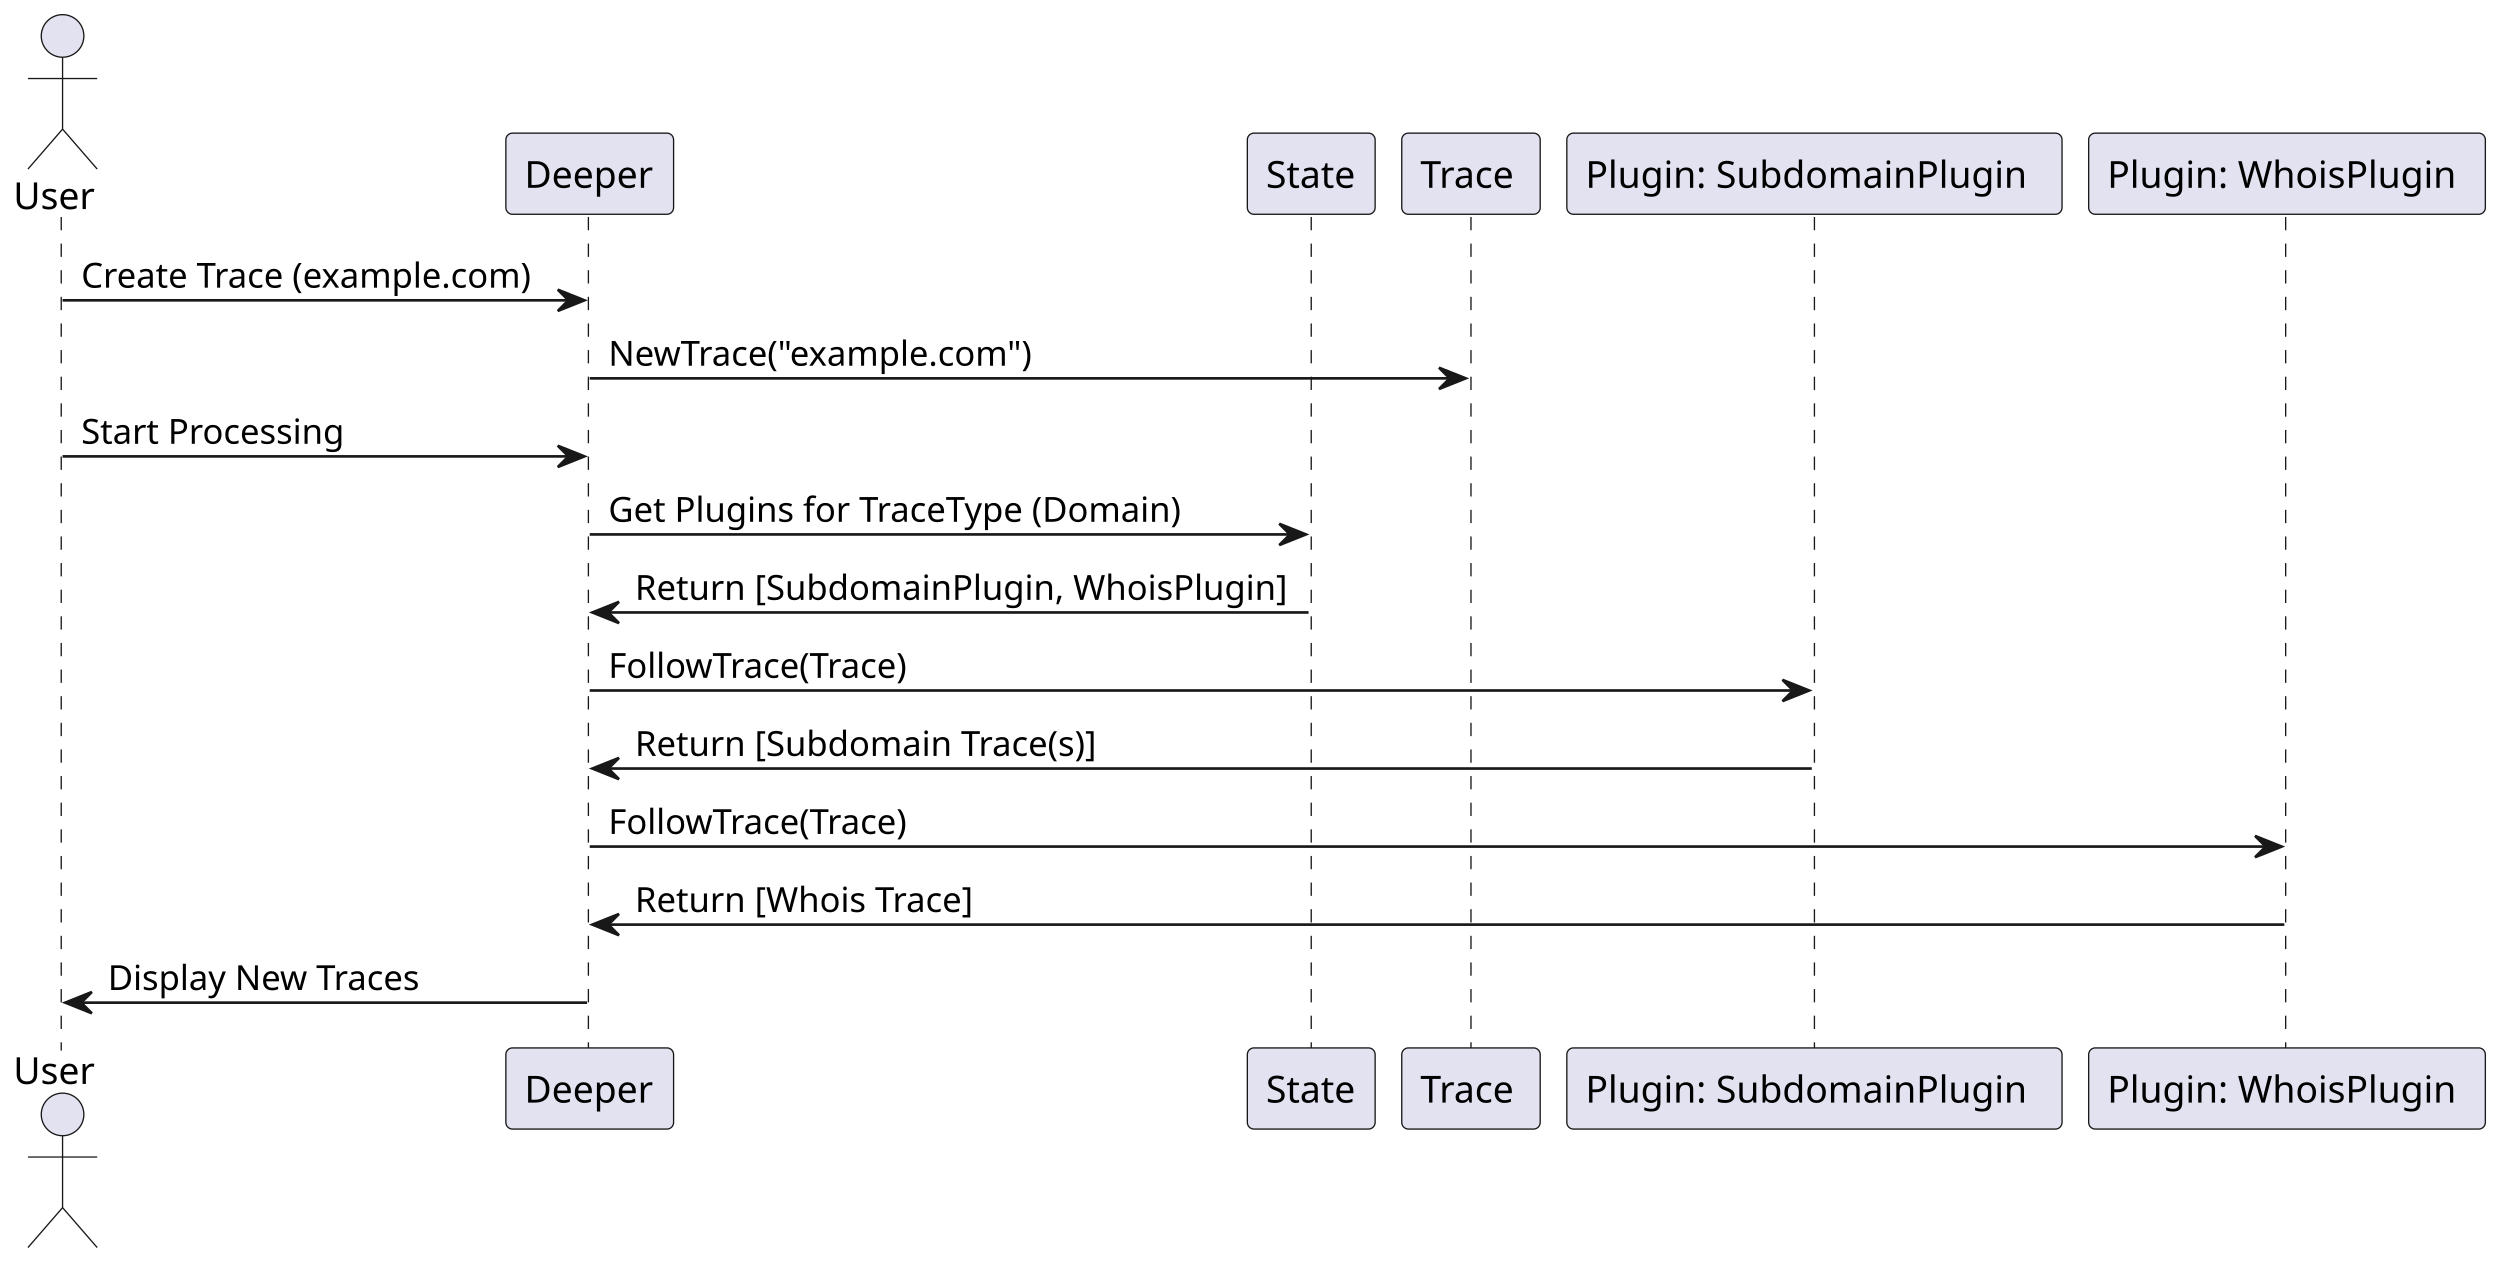
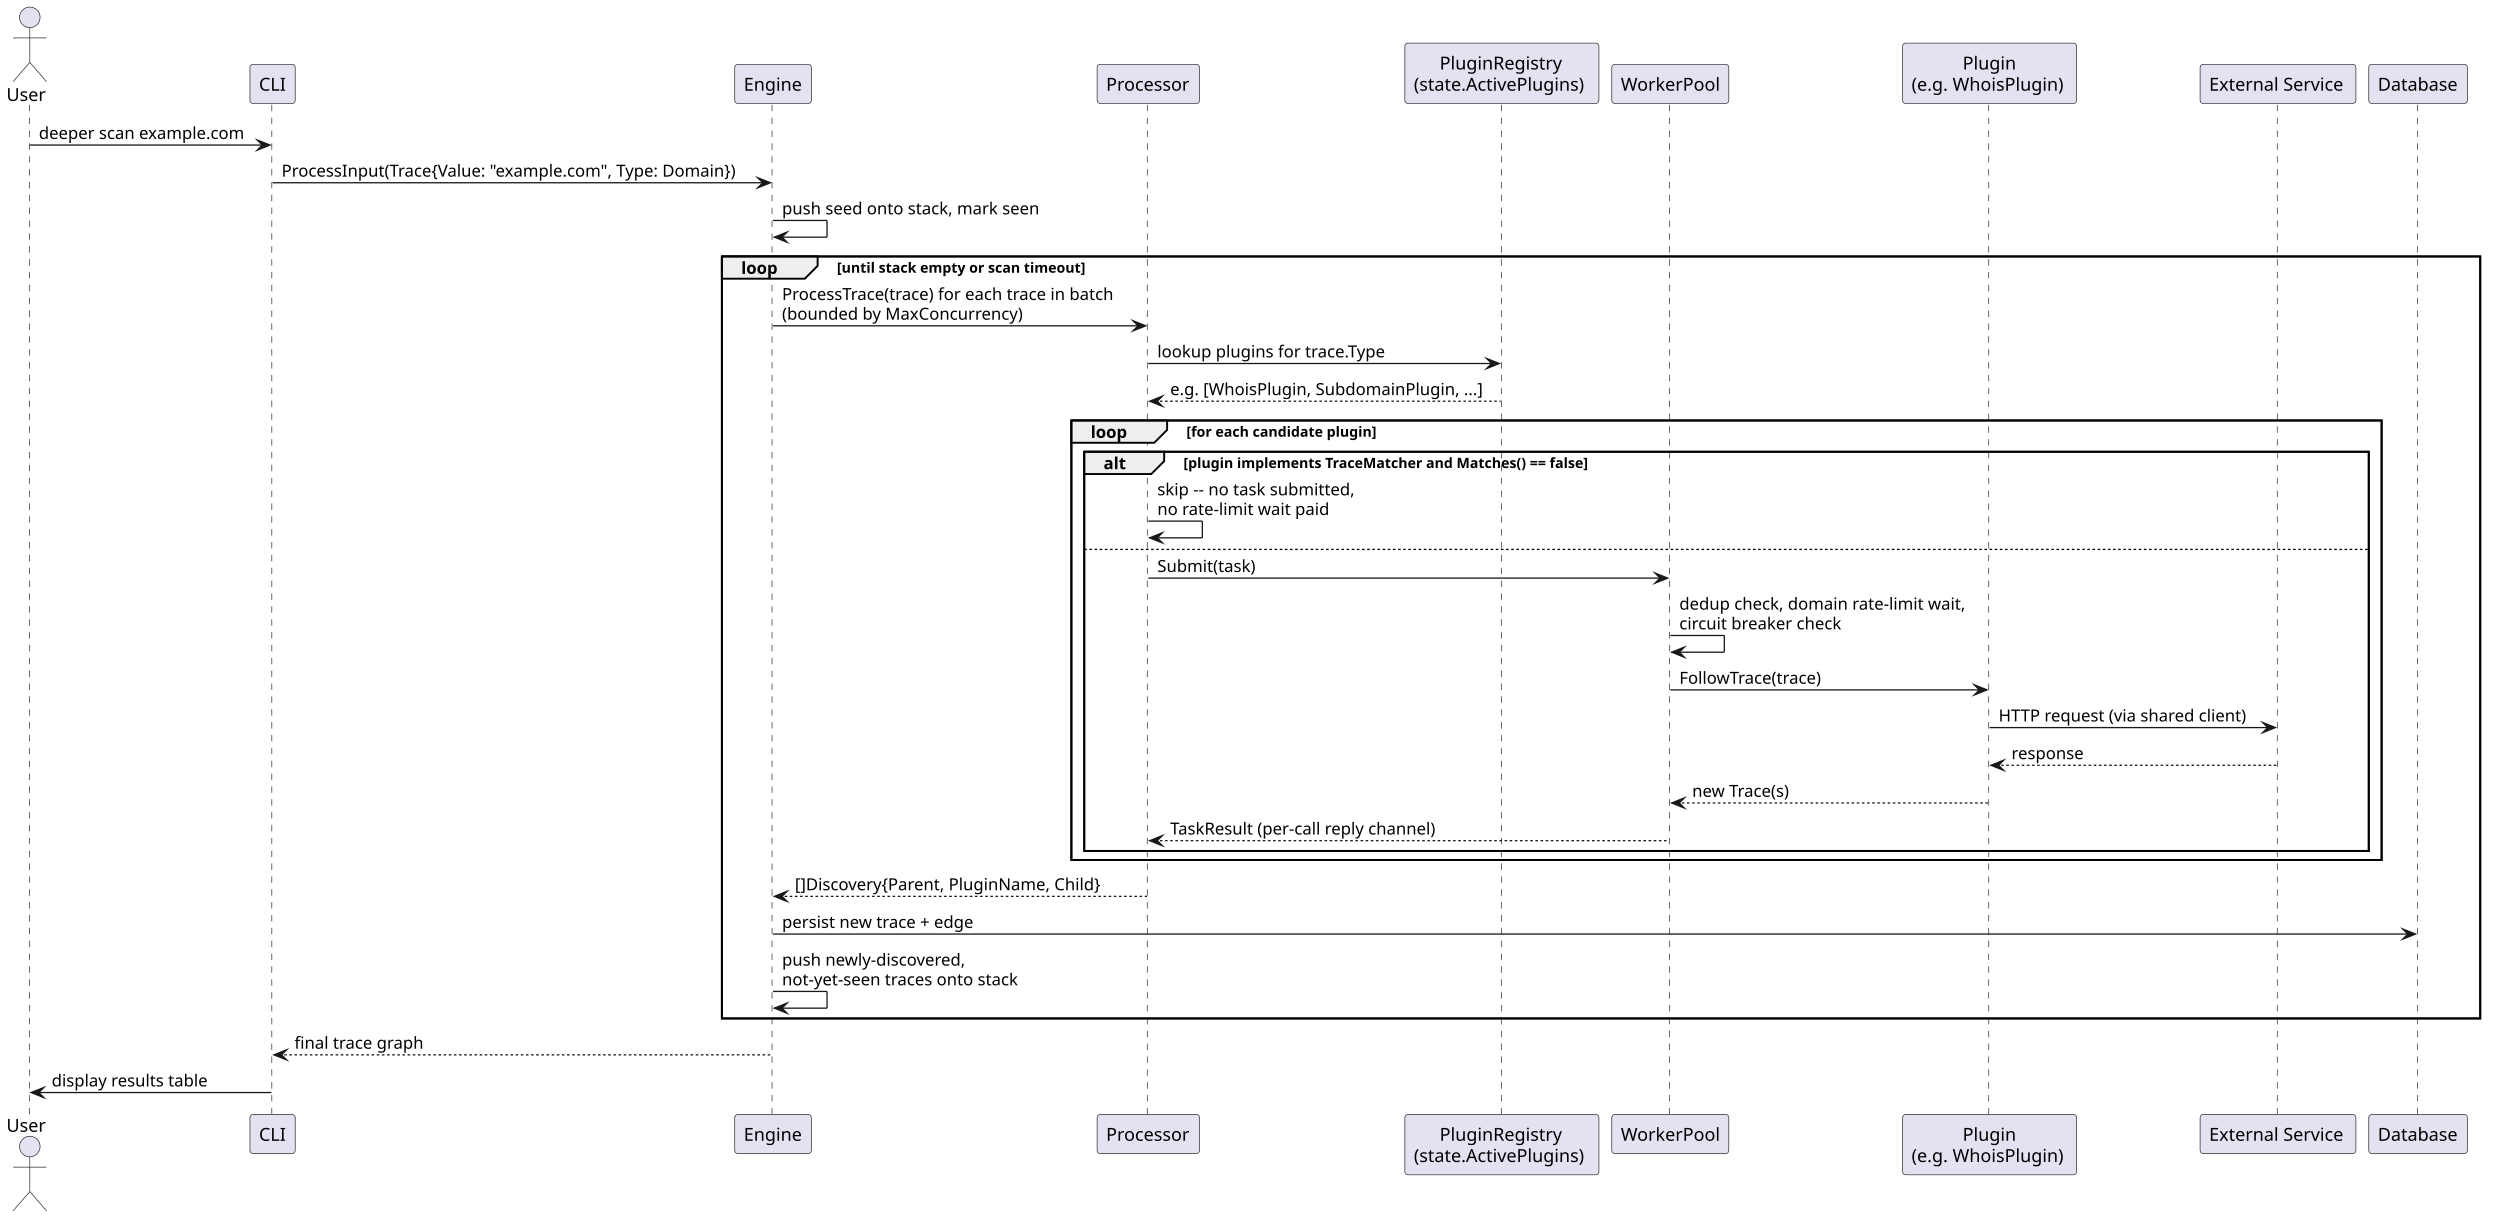
- <svg xmlns="http://www.w3.org/2000/svg" contentStyleType="text/css" height="475px" preserveAspectRatio="none" style="width:939px;height:475px;background:#FFFFFF;" version="1.1" viewBox="0 0 939 475" width="939px" zoomAndPan="magnify">
+ <svg xmlns="http://www.w3.org/2000/svg" contentStyleType="text/css" data-diagram-type="SEQUENCE" height="950px" preserveAspectRatio="none" style="width:1944px;height:950px;background:#FFFFFF;" version="1.1" viewBox="0 0 1944 950" width="1944px" zoomAndPan="magnify">
  <defs />
  <g>
-     <line style="stroke:#181818;stroke-width:0.5;stroke-dasharray:5.0,5.0;" x1="23" x2="23" y1="81.488" y2="394.594" />
-     <line style="stroke:#181818;stroke-width:0.5;stroke-dasharray:5.0,5.0;" x1="221" x2="221" y1="81.488" y2="394.594" />
-     <line style="stroke:#181818;stroke-width:0.5;stroke-dasharray:5.0,5.0;" x1="492.5" x2="492.5" y1="81.488" y2="394.594" />
-     <line style="stroke:#181818;stroke-width:0.5;stroke-dasharray:5.0,5.0;" x1="552.5" x2="552.5" y1="81.488" y2="394.594" />
-     <line style="stroke:#181818;stroke-width:0.5;stroke-dasharray:5.0,5.0;" x1="681.5" x2="681.5" y1="81.488" y2="394.594" />
-     <line style="stroke:#181818;stroke-width:0.5;stroke-dasharray:5.0,5.0;" x1="858.5" x2="858.5" y1="81.488" y2="394.594" />
-     <text fill="#000000" font-family="sans-serif" font-size="14" lengthAdjust="spacing" textLength="31" x="5" y="78.535">User</text>
-     <ellipse cx="23.5" cy="13.5" fill="#E2E2F0" rx="8" ry="8" style="stroke:#181818;stroke-width:0.5;" />
-     <path d="M23.5,21.5 L23.5,48.5 M10.5,29.5 L36.5,29.5 M23.5,48.5 L10.5,63.5 M23.5,48.5 L36.5,63.5 " fill="none" style="stroke:#181818;stroke-width:0.5;" />
-     <text fill="#000000" font-family="sans-serif" font-size="14" lengthAdjust="spacing" textLength="31" x="5" y="407.129">User</text>
-     <ellipse cx="23.5" cy="418.582" fill="#E2E2F0" rx="8" ry="8" style="stroke:#181818;stroke-width:0.5;" />
-     <path d="M23.5,426.582 L23.5,453.582 M10.5,434.582 L36.5,434.582 M23.5,453.582 L10.5,468.582 M23.5,453.582 L36.5,468.582 " fill="none" style="stroke:#181818;stroke-width:0.5;" />
-     <rect fill="#E2E2F0" height="30.488" rx="2.5" ry="2.5" style="stroke:#181818;stroke-width:0.5;" width="63" x="190" y="50" />
-     <text fill="#000000" font-family="sans-serif" font-size="14" lengthAdjust="spacing" textLength="49" x="197" y="70.535">Deeper</text>
-     <rect fill="#E2E2F0" height="30.488" rx="2.5" ry="2.5" style="stroke:#181818;stroke-width:0.5;" width="63" x="190" y="393.594" />
-     <text fill="#000000" font-family="sans-serif" font-size="14" lengthAdjust="spacing" textLength="49" x="197" y="414.129">Deeper</text>
-     <rect fill="#E2E2F0" height="30.488" rx="2.5" ry="2.5" style="stroke:#181818;stroke-width:0.5;" width="48" x="468.5" y="50" />
-     <text fill="#000000" font-family="sans-serif" font-size="14" lengthAdjust="spacing" textLength="34" x="475.5" y="70.535">State</text>
-     <rect fill="#E2E2F0" height="30.488" rx="2.5" ry="2.5" style="stroke:#181818;stroke-width:0.5;" width="48" x="468.5" y="393.594" />
-     <text fill="#000000" font-family="sans-serif" font-size="14" lengthAdjust="spacing" textLength="34" x="475.5" y="414.129">State</text>
-     <rect fill="#E2E2F0" height="30.488" rx="2.5" ry="2.5" style="stroke:#181818;stroke-width:0.5;" width="52" x="526.5" y="50" />
-     <text fill="#000000" font-family="sans-serif" font-size="14" lengthAdjust="spacing" textLength="38" x="533.5" y="70.535">Trace</text>
-     <rect fill="#E2E2F0" height="30.488" rx="2.5" ry="2.5" style="stroke:#181818;stroke-width:0.5;" width="52" x="526.5" y="393.594" />
-     <text fill="#000000" font-family="sans-serif" font-size="14" lengthAdjust="spacing" textLength="38" x="533.5" y="414.129">Trace</text>
-     <rect fill="#E2E2F0" height="30.488" rx="2.5" ry="2.5" style="stroke:#181818;stroke-width:0.5;" width="186" x="588.5" y="50" />
-     <text fill="#000000" font-family="sans-serif" font-size="14" lengthAdjust="spacing" textLength="172" x="595.5" y="70.535">Plugin: SubdomainPlugin</text>
-     <rect fill="#E2E2F0" height="30.488" rx="2.5" ry="2.5" style="stroke:#181818;stroke-width:0.5;" width="186" x="588.5" y="393.594" />
-     <text fill="#000000" font-family="sans-serif" font-size="14" lengthAdjust="spacing" textLength="172" x="595.5" y="414.129">Plugin: SubdomainPlugin</text>
-     <rect fill="#E2E2F0" height="30.488" rx="2.5" ry="2.5" style="stroke:#181818;stroke-width:0.5;" width="149" x="784.5" y="50" />
-     <text fill="#000000" font-family="sans-serif" font-size="14" lengthAdjust="spacing" textLength="135" x="791.5" y="70.535">Plugin: WhoisPlugin</text>
-     <rect fill="#E2E2F0" height="30.488" rx="2.5" ry="2.5" style="stroke:#181818;stroke-width:0.5;" width="149" x="784.5" y="393.594" />
-     <text fill="#000000" font-family="sans-serif" font-size="14" lengthAdjust="spacing" textLength="135" x="791.5" y="414.129">Plugin: WhoisPlugin</text>
-     <polygon fill="#181818" points="209.5,108.799,219.5,112.799,209.5,116.799,213.5,112.799" style="stroke:#181818;stroke-width:1.0;" />
-     <line style="stroke:#181818;stroke-width:1.0;" x1="23.5" x2="215.5" y1="112.799" y2="112.799" />
-     <text fill="#000000" font-family="sans-serif" font-size="13" lengthAdjust="spacing" textLength="174" x="30.5" y="108.057">Create Trace (example.com)</text>
-     <polygon fill="#181818" points="540.5,138.109,550.5,142.109,540.5,146.109,544.5,142.109" style="stroke:#181818;stroke-width:1.0;" />
-     <line style="stroke:#181818;stroke-width:1.0;" x1="221.5" x2="546.5" y1="142.109" y2="142.109" />
-     <text fill="#000000" font-family="sans-serif" font-size="13" lengthAdjust="spacing" textLength="163" x="228.5" y="137.367">NewTrace("example.com")</text>
-     <polygon fill="#181818" points="209.5,167.42,219.5,171.42,209.5,175.42,213.5,171.42" style="stroke:#181818;stroke-width:1.0;" />
-     <line style="stroke:#181818;stroke-width:1.0;" x1="23.5" x2="215.5" y1="171.42" y2="171.42" />
-     <text fill="#000000" font-family="sans-serif" font-size="13" lengthAdjust="spacing" textLength="101" x="30.5" y="166.678">Start Processing</text>
-     <polygon fill="#181818" points="480.5,196.731,490.5,200.731,480.5,204.731,484.5,200.731" style="stroke:#181818;stroke-width:1.0;" />
-     <line style="stroke:#181818;stroke-width:1.0;" x1="221.5" x2="486.5" y1="200.731" y2="200.731" />
-     <text fill="#000000" font-family="sans-serif" font-size="13" lengthAdjust="spacing" textLength="222" x="228.5" y="195.988">Get Plugins for TraceType (Domain)</text>
-     <polygon fill="#181818" points="232.5,226.041,222.5,230.041,232.5,234.041,228.5,230.041" style="stroke:#181818;stroke-width:1.0;" />
-     <line style="stroke:#181818;stroke-width:1.0;" x1="226.5" x2="491.5" y1="230.041" y2="230.041" />
-     <text fill="#000000" font-family="sans-serif" font-size="13" lengthAdjust="spacing" textLength="247" x="238.5" y="225.299">Return [SubdomainPlugin, WhoisPlugin]</text>
-     <polygon fill="#181818" points="669.5,255.352,679.5,259.352,669.5,263.352,673.5,259.352" style="stroke:#181818;stroke-width:1.0;" />
-     <line style="stroke:#181818;stroke-width:1.0;" x1="221.5" x2="675.5" y1="259.352" y2="259.352" />
-     <text fill="#000000" font-family="sans-serif" font-size="13" lengthAdjust="spacing" textLength="117" x="228.5" y="254.609">FollowTrace(Trace)</text>
-     <polygon fill="#181818" points="232.5,284.662,222.5,288.662,232.5,292.662,228.5,288.662" style="stroke:#181818;stroke-width:1.0;" />
-     <line style="stroke:#181818;stroke-width:1.0;" x1="226.5" x2="680.5" y1="288.662" y2="288.662" />
-     <text fill="#000000" font-family="sans-serif" font-size="13" lengthAdjust="spacing" textLength="176" x="238.5" y="283.92">Return [Subdomain Trace(s)]</text>
-     <polygon fill="#181818" points="847,313.973,857,317.973,847,321.973,851,317.973" style="stroke:#181818;stroke-width:1.0;" />
-     <line style="stroke:#181818;stroke-width:1.0;" x1="221.5" x2="853" y1="317.973" y2="317.973" />
-     <text fill="#000000" font-family="sans-serif" font-size="13" lengthAdjust="spacing" textLength="117" x="228.5" y="313.231">FollowTrace(Trace)</text>
-     <polygon fill="#181818" points="232.5,343.283,222.5,347.283,232.5,351.283,228.5,347.283" style="stroke:#181818;stroke-width:1.0;" />
-     <line style="stroke:#181818;stroke-width:1.0;" x1="226.5" x2="858" y1="347.283" y2="347.283" />
-     <text fill="#000000" font-family="sans-serif" font-size="13" lengthAdjust="spacing" textLength="129" x="238.5" y="342.541">Return [Whois Trace]</text>
-     <polygon fill="#181818" points="34.5,372.594,24.5,376.594,34.5,380.594,30.5,376.594" style="stroke:#181818;stroke-width:1.0;" />
-     <line style="stroke:#181818;stroke-width:1.0;" x1="28.5" x2="220.5" y1="376.594" y2="376.594" />
-     <text fill="#000000" font-family="sans-serif" font-size="13" lengthAdjust="spacing" textLength="123" x="40.5" y="371.852">Display New Traces</text>
+     <rect fill="none" height="592.521" style="stroke:#000000;stroke-width:1.5;" width="1367.284" x="561.34" y="199.42" />
+     <rect fill="none" height="341.727" style="stroke:#000000;stroke-width:1.5;" width="1018.848" x="833.111" y="326.973" />
+     <rect fill="none" height="310.416" style="stroke:#000000;stroke-width:1.5;" width="998.848" x="843.111" y="351.283" />
+     <g class="participant-lifeline" data-entity-uid="part1" data-qualified-name="User" data-source-line="1" id="part1-lifeline">
+       <g>
+         <rect fill="#000000" fill-opacity="0" height="786.074" width="8" x="19.183" y="81.488" />
+         <line style="stroke:#181818;stroke-width:0.5;stroke-dasharray:5,5;" x1="23" x2="23" y1="81.488" y2="867.562" />
+       </g>
+     </g>
+     <g class="participant-lifeline" data-entity-uid="part2" data-qualified-name="CLI" data-source-line="3" id="part2-lifeline">
+       <g>
+         <rect fill="#000000" fill-opacity="0" height="786.074" width="8" x="207.961" y="81.488" />
+         <line style="stroke:#181818;stroke-width:0.5;stroke-dasharray:5,5;" x1="211.369" x2="211.369" y1="81.488" y2="867.562" />
+       </g>
+     </g>
+     <g class="participant-lifeline" data-entity-uid="part3" data-qualified-name="Engine" data-source-line="4" id="part3-lifeline">
+       <g>
+         <rect fill="#000000" fill-opacity="0" height="786.074" width="8" x="597.11" y="81.488" />
+         <line style="stroke:#181818;stroke-width:0.5;stroke-dasharray:5,5;" x1="600.34" x2="600.34" y1="81.488" y2="867.562" />
+       </g>
+     </g>
+     <g class="participant-lifeline" data-entity-uid="part4" data-qualified-name="Processor" data-source-line="5" id="part4-lifeline">
+       <g>
+         <rect fill="#000000" fill-opacity="0" height="786.074" width="8" x="888.931" y="81.488" />
+         <line style="stroke:#181818;stroke-width:0.5;stroke-dasharray:5,5;" x1="892.111" x2="892.111" y1="81.488" y2="867.562" />
+       </g>
+     </g>
+     <g class="participant-lifeline" data-entity-uid="part5" data-qualified-name="Registry" data-source-line="6" id="part5-lifeline">
+       <g>
+         <rect fill="#000000" fill-opacity="0" height="786.074" width="8" x="1163.873" y="81.488" />
+         <line style="stroke:#181818;stroke-width:0.5;stroke-dasharray:5,5;" x1="1167.418" x2="1167.418" y1="81.488" y2="867.562" />
+       </g>
+     </g>
+     <g class="participant-lifeline" data-entity-uid="part6" data-qualified-name="Pool" data-source-line="7" id="part6-lifeline">
+       <g>
+         <rect fill="#000000" fill-opacity="0" height="786.074" width="8" x="1294.828" y="81.488" />
+         <line style="stroke:#181818;stroke-width:0.5;stroke-dasharray:5,5;" x1="1298.328" x2="1298.328" y1="81.488" y2="867.562" />
+       </g>
+     </g>
+     <g class="participant-lifeline" data-entity-uid="part7" data-qualified-name="Plugin" data-source-line="8" id="part7-lifeline">
+       <g>
+         <rect fill="#000000" fill-opacity="0" height="786.074" width="8" x="1543.113" y="81.488" />
+         <line style="stroke:#181818;stroke-width:0.5;stroke-dasharray:5,5;" x1="1546.458" x2="1546.458" y1="81.488" y2="867.562" />
+       </g>
+     </g>
+     <g class="participant-lifeline" data-entity-uid="part8" data-qualified-name="Ext" data-source-line="9" id="part8-lifeline">
+       <g>
+         <rect fill="#000000" fill-opacity="0" height="786.074" width="8" x="1767.376" y="81.488" />
+         <line style="stroke:#181818;stroke-width:0.5;stroke-dasharray:5,5;" x1="1770.792" x2="1770.792" y1="81.488" y2="867.562" />
+       </g>
+     </g>
+     <g class="participant-lifeline" data-entity-uid="part9" data-qualified-name="DB" data-source-line="10" id="part9-lifeline">
+       <g>
+         <rect fill="#000000" fill-opacity="0" height="786.074" width="8" x="1876.292" y="81.488" />
+         <line style="stroke:#181818;stroke-width:0.5;stroke-dasharray:5,5;" x1="1879.959" x2="1879.959" y1="81.488" y2="867.562" />
+       </g>
+     </g>
+     <g class="participant participant-head" data-entity-uid="part1" data-qualified-name="User" data-source-line="1" id="part1-head">
+       <text fill="#000000" font-family="sans-serif" font-size="14" lengthAdjust="spacing" textLength="30.365" x="5" y="78.535">User</text>
+       <ellipse cx="23.183" cy="13.5" fill="#E2E2F0" rx="8" ry="8" style="stroke:#181818;stroke-width:0.5;" />
+       <path d="M23.183,21.5 L23.183,48.5 M10.183,29.5 L36.183,29.5 M23.183,48.5 L10.183,63.5 M23.183,48.5 L36.183,63.5" fill="none" style="stroke:#181818;stroke-width:0.5;" />
+     </g>
+     <g class="participant participant-tail" data-entity-uid="part1" data-qualified-name="User" data-source-line="1" id="part1-tail">
+       <text fill="#000000" font-family="sans-serif" font-size="14" lengthAdjust="spacing" textLength="30.365" x="5" y="880.098">User</text>
+       <ellipse cx="23.183" cy="891.551" fill="#E2E2F0" rx="8" ry="8" style="stroke:#181818;stroke-width:0.5;" />
+       <path d="M23.183,899.551 L23.183,926.551 M10.183,907.551 L36.183,907.551 M23.183,926.551 L10.183,941.551 M23.183,926.551 L36.183,941.551" fill="none" style="stroke:#181818;stroke-width:0.5;" />
+     </g>
+     <g class="participant participant-head" data-entity-uid="part2" data-qualified-name="CLI" data-source-line="3" id="part2-head">
+       <rect fill="#E2E2F0" height="30.488" rx="2.5" ry="2.5" style="stroke:#181818;stroke-width:0.5;" width="35.185" x="194.369" y="50" />
+       <text fill="#000000" font-family="sans-serif" font-size="14" lengthAdjust="spacing" textLength="21.185" x="201.369" y="70.535">CLI</text>
+     </g>
+     <g class="participant participant-tail" data-entity-uid="part2" data-qualified-name="CLI" data-source-line="3" id="part2-tail">
+       <rect fill="#E2E2F0" height="30.488" rx="2.5" ry="2.5" style="stroke:#181818;stroke-width:0.5;" width="35.185" x="194.369" y="866.562" />
+       <text fill="#000000" font-family="sans-serif" font-size="14" lengthAdjust="spacing" textLength="21.185" x="201.369" y="887.098">CLI</text>
+     </g>
+     <g class="participant participant-head" data-entity-uid="part3" data-qualified-name="Engine" data-source-line="4" id="part3-head">
+       <rect fill="#E2E2F0" height="30.488" rx="2.5" ry="2.5" style="stroke:#181818;stroke-width:0.5;" width="59.541" x="571.34" y="50" />
+       <text fill="#000000" font-family="sans-serif" font-size="14" lengthAdjust="spacing" textLength="45.541" x="578.34" y="70.535">Engine</text>
+     </g>
+     <g class="participant participant-tail" data-entity-uid="part3" data-qualified-name="Engine" data-source-line="4" id="part3-tail">
+       <rect fill="#E2E2F0" height="30.488" rx="2.5" ry="2.5" style="stroke:#181818;stroke-width:0.5;" width="59.541" x="571.34" y="866.562" />
+       <text fill="#000000" font-family="sans-serif" font-size="14" lengthAdjust="spacing" textLength="45.541" x="578.34" y="887.098">Engine</text>
+     </g>
+     <g class="participant participant-head" data-entity-uid="part4" data-qualified-name="Processor" data-source-line="5" id="part4-head">
+       <rect fill="#E2E2F0" height="30.488" rx="2.5" ry="2.5" style="stroke:#181818;stroke-width:0.5;" width="79.639" x="853.111" y="50" />
+       <text fill="#000000" font-family="sans-serif" font-size="14" lengthAdjust="spacing" textLength="65.639" x="860.111" y="70.535">Processor</text>
+     </g>
+     <g class="participant participant-tail" data-entity-uid="part4" data-qualified-name="Processor" data-source-line="5" id="part4-tail">
+       <rect fill="#E2E2F0" height="30.488" rx="2.5" ry="2.5" style="stroke:#181818;stroke-width:0.5;" width="79.639" x="853.111" y="866.562" />
+       <text fill="#000000" font-family="sans-serif" font-size="14" lengthAdjust="spacing" textLength="65.639" x="860.111" y="887.098">Processor</text>
+     </g>
+     <g class="participant participant-head" data-entity-uid="part5" data-qualified-name="Registry" data-source-line="6" id="part5-head">
+       <rect fill="#E2E2F0" height="46.977" rx="2.5" ry="2.5" style="stroke:#181818;stroke-width:0.5;" width="150.91" x="1092.418" y="33.512" />
+       <text fill="#000000" font-family="sans-serif" font-size="14" lengthAdjust="spacing" textLength="96.783" x="1119.481" y="54.047">PluginRegistry</text>
+       <text fill="#000000" font-family="sans-serif" font-size="14" lengthAdjust="spacing" textLength="136.91" x="1099.418" y="70.535">(state.ActivePlugins)</text>
+     </g>
+     <g class="participant participant-tail" data-entity-uid="part5" data-qualified-name="Registry" data-source-line="6" id="part5-tail">
+       <rect fill="#E2E2F0" height="46.977" rx="2.5" ry="2.5" style="stroke:#181818;stroke-width:0.5;" width="150.91" x="1092.418" y="866.562" />
+       <text fill="#000000" font-family="sans-serif" font-size="14" lengthAdjust="spacing" textLength="96.783" x="1119.481" y="887.098">PluginRegistry</text>
+       <text fill="#000000" font-family="sans-serif" font-size="14" lengthAdjust="spacing" textLength="136.91" x="1099.418" y="903.586">(state.ActivePlugins)</text>
+     </g>
+     <g class="participant participant-head" data-entity-uid="part6" data-qualified-name="Pool" data-source-line="7" id="part6-head">
+       <rect fill="#E2E2F0" height="30.488" rx="2.5" ry="2.5" style="stroke:#181818;stroke-width:0.5;" width="91" x="1253.328" y="50" />
+       <text fill="#000000" font-family="sans-serif" font-size="14" lengthAdjust="spacing" textLength="77" x="1260.328" y="70.535">WorkerPool</text>
+     </g>
+     <g class="participant participant-tail" data-entity-uid="part6" data-qualified-name="Pool" data-source-line="7" id="part6-tail">
+       <rect fill="#E2E2F0" height="30.488" rx="2.5" ry="2.5" style="stroke:#181818;stroke-width:0.5;" width="91" x="1253.328" y="866.562" />
+       <text fill="#000000" font-family="sans-serif" font-size="14" lengthAdjust="spacing" textLength="77" x="1260.328" y="887.098">WorkerPool</text>
+     </g>
+     <g class="participant participant-head" data-entity-uid="part7" data-qualified-name="Plugin" data-source-line="8" id="part7-head">
+       <rect fill="#E2E2F0" height="46.977" rx="2.5" ry="2.5" style="stroke:#181818;stroke-width:0.5;" width="135.31" x="1479.458" y="33.512" />
+       <text fill="#000000" font-family="sans-serif" font-size="14" lengthAdjust="spacing" textLength="41.938" x="1526.144" y="54.047">Plugin</text>
+       <text fill="#000000" font-family="sans-serif" font-size="14" lengthAdjust="spacing" textLength="121.311" x="1486.458" y="70.535">(e.g. WhoisPlugin)</text>
+     </g>
+     <g class="participant participant-tail" data-entity-uid="part7" data-qualified-name="Plugin" data-source-line="8" id="part7-tail">
+       <rect fill="#E2E2F0" height="46.977" rx="2.5" ry="2.5" style="stroke:#181818;stroke-width:0.5;" width="135.31" x="1479.458" y="866.562" />
+       <text fill="#000000" font-family="sans-serif" font-size="14" lengthAdjust="spacing" textLength="41.938" x="1526.144" y="887.098">Plugin</text>
+       <text fill="#000000" font-family="sans-serif" font-size="14" lengthAdjust="spacing" textLength="121.311" x="1486.458" y="903.586">(e.g. WhoisPlugin)</text>
+     </g>
+     <g class="participant participant-head" data-entity-uid="part8" data-qualified-name="Ext" data-source-line="9" id="part8-head">
+       <rect fill="#E2E2F0" height="30.488" rx="2.5" ry="2.5" style="stroke:#181818;stroke-width:0.5;" width="121.167" x="1710.792" y="50" />
+       <text fill="#000000" font-family="sans-serif" font-size="14" lengthAdjust="spacing" textLength="107.167" x="1717.792" y="70.535">External Service</text>
+     </g>
+     <g class="participant participant-tail" data-entity-uid="part8" data-qualified-name="Ext" data-source-line="9" id="part8-tail">
+       <rect fill="#E2E2F0" height="30.488" rx="2.5" ry="2.5" style="stroke:#181818;stroke-width:0.5;" width="121.167" x="1710.792" y="866.562" />
+       <text fill="#000000" font-family="sans-serif" font-size="14" lengthAdjust="spacing" textLength="107.167" x="1717.792" y="887.098">External Service</text>
+     </g>
+     <g class="participant participant-head" data-entity-uid="part9" data-qualified-name="DB" data-source-line="10" id="part9-head">
+       <rect fill="#E2E2F0" height="30.488" rx="2.5" ry="2.5" style="stroke:#181818;stroke-width:0.5;" width="76.665" x="1841.959" y="50" />
+       <text fill="#000000" font-family="sans-serif" font-size="14" lengthAdjust="spacing" textLength="62.665" x="1848.959" y="70.535">Database</text>
+     </g>
+     <g class="participant participant-tail" data-entity-uid="part9" data-qualified-name="DB" data-source-line="10" id="part9-tail">
+       <rect fill="#E2E2F0" height="30.488" rx="2.5" ry="2.5" style="stroke:#181818;stroke-width:0.5;" width="76.665" x="1841.959" y="866.562" />
+       <text fill="#000000" font-family="sans-serif" font-size="14" lengthAdjust="spacing" textLength="62.665" x="1848.959" y="887.098">Database</text>
+     </g>
+     <g class="message" data-entity-1="part1" data-entity-2="part2" data-source-line="12" id="msg1">
+       <polygon fill="#181818" points="199.961,108.799,209.961,112.799,199.961,116.799,203.961,112.799" style="stroke:#181818;stroke-width:1;stroke-linejoin:miter;stroke-miterlimit:10;" />
+       <line style="stroke:#181818;stroke-width:1;" x1="23.183" x2="205.961" y1="112.799" y2="112.799" />
+       <text fill="#000000" font-family="sans-serif" font-size="13" lengthAdjust="spacing" textLength="164.779" x="30.183" y="108.057">deeper scan example.com</text>
+     </g>
+     <g class="message" data-entity-1="part2" data-entity-2="part3" data-source-line="13" id="msg2">
+       <polygon fill="#181818" points="589.11,138.109,599.11,142.109,589.11,146.109,593.11,142.109" style="stroke:#181818;stroke-width:1;stroke-linejoin:miter;stroke-miterlimit:10;" />
+       <line style="stroke:#181818;stroke-width:1;" x1="211.961" x2="595.11" y1="142.109" y2="142.109" />
+       <text fill="#000000" font-family="sans-serif" font-size="13" lengthAdjust="spacing" textLength="365.149" x="218.961" y="137.367">ProcessInput(Trace{Value: "example.com", Type: Domain})</text>
+     </g>
+     <g class="message" data-entity-1="part3" data-entity-2="part3" data-source-line="14" id="msg3">
+       <line style="stroke:#181818;stroke-width:1;" x1="601.11" x2="643.11" y1="171.42" y2="171.42" />
+       <line style="stroke:#181818;stroke-width:1;" x1="643.11" x2="643.11" y1="171.42" y2="184.42" />
+       <line style="stroke:#181818;stroke-width:1;" x1="602.11" x2="643.11" y1="184.42" y2="184.42" />
+       <polygon fill="#181818" points="612.11,180.42,602.11,184.42,612.11,188.42,608.11,184.42" style="stroke:#181818;stroke-width:1;stroke-linejoin:miter;stroke-miterlimit:10;" />
+       <text fill="#000000" font-family="sans-serif" font-size="13" lengthAdjust="spacing" textLength="208.159" x="608.11" y="166.678">push seed onto stack, mark seen</text>
+     </g>
+     <path d="M561.34,199.42 L635.787,199.42 L635.787,206.731 L625.787,216.731 L561.34,216.731 L561.34,199.42" fill="#EEEEEE" style="stroke:#000000;stroke-width:1.5;" />
+     <rect fill="none" height="592.521" style="stroke:#000000;stroke-width:1.5;" width="1367.284" x="561.34" y="199.42" />
+     <text fill="#000000" font-family="sans-serif" font-size="13" font-weight="700" lengthAdjust="spacing" textLength="29.447" x="576.34" y="212.988">loop</text>
+     <text fill="#000000" font-family="sans-serif" font-size="11" font-weight="700" lengthAdjust="spacing" textLength="199.219" x="650.787" y="212.055">[until stack empty or scan timeout]</text>
+     <g class="message" data-entity-1="part3" data-entity-2="part4" data-source-line="17" id="msg4">
+       <polygon fill="#181818" points="880.931,249.352,890.931,253.352,880.931,257.352,884.931,253.352" style="stroke:#181818;stroke-width:1;stroke-linejoin:miter;stroke-miterlimit:10;" />
+       <line style="stroke:#181818;stroke-width:1;" x1="601.11" x2="886.931" y1="253.352" y2="253.352" />
+       <text fill="#000000" font-family="sans-serif" font-size="13" lengthAdjust="spacing" textLength="267.82" x="608.11" y="233.299">ProcessTrace(trace) for each trace in batch</text>
+       <text fill="#000000" font-family="sans-serif" font-size="13" lengthAdjust="spacing" textLength="193.089" x="608.11" y="248.609">(bounded by MaxConcurrency)</text>
+     </g>
+     <g class="message" data-entity-1="part4" data-entity-2="part5" data-source-line="18" id="msg5">
+       <polygon fill="#181818" points="1155.873,278.662,1165.873,282.662,1155.873,286.662,1159.873,282.662" style="stroke:#181818;stroke-width:1;stroke-linejoin:miter;stroke-miterlimit:10;" />
+       <line style="stroke:#181818;stroke-width:1;" x1="892.931" x2="1161.873" y1="282.662" y2="282.662" />
+       <text fill="#000000" font-family="sans-serif" font-size="13" lengthAdjust="spacing" textLength="186.38" x="899.931" y="277.92">lookup plugins for trace.Type</text>
+     </g>
+     <g class="message" data-entity-1="part5" data-entity-2="part4" data-source-line="19" id="msg6">
+       <polygon fill="#181818" points="903.931,307.973,893.931,311.973,903.931,315.973,899.931,311.973" style="stroke:#181818;stroke-width:1;stroke-linejoin:miter;stroke-miterlimit:10;" />
+       <line style="stroke:#181818;stroke-width:1;stroke-dasharray:2,2;" x1="897.931" x2="1166.873" y1="311.973" y2="311.973" />
+       <text fill="#000000" font-family="sans-serif" font-size="13" lengthAdjust="spacing" textLength="250.942" x="909.931" y="307.231">e.g. [WhoisPlugin, SubdomainPlugin, ...]</text>
+     </g>
+     <path d="M833.111,326.973 L907.558,326.973 L907.558,334.283 L897.558,344.283 L833.111,344.283 L833.111,326.973" fill="#EEEEEE" style="stroke:#000000;stroke-width:1.5;" />
+     <rect fill="none" height="341.727" style="stroke:#000000;stroke-width:1.5;" width="1018.848" x="833.111" y="326.973" />
+     <text fill="#000000" font-family="sans-serif" font-size="13" font-weight="700" lengthAdjust="spacing" textLength="29.447" x="848.111" y="340.541">loop</text>
+     <text fill="#000000" font-family="sans-serif" font-size="11" font-weight="700" lengthAdjust="spacing" textLength="152.824" x="922.558" y="339.607">[for each candidate plugin]</text>
+     <path d="M843.111,351.283 L905.25,351.283 L905.25,358.594 L895.25,368.594 L843.111,368.594 L843.111,351.283" fill="#EEEEEE" style="stroke:#000000;stroke-width:1.5;" />
+     <rect fill="none" height="310.416" style="stroke:#000000;stroke-width:1.5;" width="998.848" x="843.111" y="351.283" />
+     <text fill="#000000" font-family="sans-serif" font-size="13" font-weight="700" lengthAdjust="spacing" textLength="17.139" x="858.111" y="364.852">alt</text>
+     <text fill="#000000" font-family="sans-serif" font-size="11" font-weight="700" lengthAdjust="spacing" textLength="329.968" x="920.25" y="363.918">[plugin implements TraceMatcher and Matches() == false]</text>
+     <g class="message" data-entity-1="part4" data-entity-2="part4" data-source-line="23" id="msg7">
+       <line style="stroke:#181818;stroke-width:1;" x1="892.931" x2="934.931" y1="405.215" y2="405.215" />
+       <line style="stroke:#181818;stroke-width:1;" x1="934.931" x2="934.931" y1="405.215" y2="418.215" />
+       <line style="stroke:#181818;stroke-width:1;" x1="893.931" x2="934.931" y1="418.215" y2="418.215" />
+       <polygon fill="#181818" points="903.931,414.215,893.931,418.215,903.931,422.215,899.931,418.215" style="stroke:#181818;stroke-width:1;stroke-linejoin:miter;stroke-miterlimit:10;" />
+       <text fill="#000000" font-family="sans-serif" font-size="13" lengthAdjust="spacing" textLength="168.016" x="899.931" y="385.162">skip -- no task submitted,</text>
+       <text fill="#000000" font-family="sans-serif" font-size="13" lengthAdjust="spacing" textLength="141.908" x="899.931" y="400.473">no rate-limit wait paid</text>
+     </g>
+     <line style="stroke:#000000;stroke-width:1;stroke-dasharray:2,2;" x1="843.111" x2="1841.959" y1="427.215" y2="427.215" />
+     <g class="message" data-entity-1="part4" data-entity-2="part6" data-source-line="25" id="msg8">
+       <polygon fill="#181818" points="1286.828,445.525,1296.828,449.525,1286.828,453.525,1290.828,449.525" style="stroke:#181818;stroke-width:1;stroke-linejoin:miter;stroke-miterlimit:10;" />
+       <line style="stroke:#181818;stroke-width:1;" x1="892.931" x2="1292.828" y1="449.525" y2="449.525" />
+       <text fill="#000000" font-family="sans-serif" font-size="13" lengthAdjust="spacing" textLength="78.73" x="899.931" y="444.783">Submit(task)</text>
+     </g>
+     <g class="message" data-entity-1="part6" data-entity-2="part6" data-source-line="26" id="msg9">
+       <line style="stroke:#181818;stroke-width:1;" x1="1298.828" x2="1340.828" y1="494.147" y2="494.147" />
+       <line style="stroke:#181818;stroke-width:1;" x1="1340.828" x2="1340.828" y1="494.147" y2="507.147" />
+       <line style="stroke:#181818;stroke-width:1;" x1="1299.828" x2="1340.828" y1="507.147" y2="507.147" />
+       <polygon fill="#181818" points="1309.828,503.147,1299.828,507.147,1309.828,511.147,1305.828,507.147" style="stroke:#181818;stroke-width:1;stroke-linejoin:miter;stroke-miterlimit:10;" />
+       <text fill="#000000" font-family="sans-serif" font-size="13" lengthAdjust="spacing" textLength="234.286" x="1305.828" y="474.094">dedup check, domain rate-limit wait,</text>
+       <text fill="#000000" font-family="sans-serif" font-size="13" lengthAdjust="spacing" textLength="131.619" x="1305.828" y="489.404">circuit breaker check</text>
+     </g>
+     <g class="message" data-entity-1="part6" data-entity-2="part7" data-source-line="27" id="msg10">
+       <polygon fill="#181818" points="1535.113,532.457,1545.113,536.457,1535.113,540.457,1539.113,536.457" style="stroke:#181818;stroke-width:1;stroke-linejoin:miter;stroke-miterlimit:10;" />
+       <line style="stroke:#181818;stroke-width:1;" x1="1298.828" x2="1541.113" y1="536.457" y2="536.457" />
+       <text fill="#000000" font-family="sans-serif" font-size="13" lengthAdjust="spacing" textLength="114.81" x="1305.828" y="531.715">FollowTrace(trace)</text>
+     </g>
+     <g class="message" data-entity-1="part7" data-entity-2="part8" data-source-line="28" id="msg11">
+       <polygon fill="#181818" points="1759.376,561.768,1769.376,565.768,1759.376,569.768,1763.376,565.768" style="stroke:#181818;stroke-width:1;stroke-linejoin:miter;stroke-miterlimit:10;" />
+       <line style="stroke:#181818;stroke-width:1;" x1="1547.113" x2="1765.376" y1="565.768" y2="565.768" />
+       <text fill="#000000" font-family="sans-serif" font-size="13" lengthAdjust="spacing" textLength="200.262" x="1554.113" y="561.025">HTTP request (via shared client)</text>
+     </g>
+     <g class="message" data-entity-1="part8" data-entity-2="part7" data-source-line="29" id="msg12">
+       <polygon fill="#181818" points="1558.113,591.078,1548.113,595.078,1558.113,599.078,1554.113,595.078" style="stroke:#181818;stroke-width:1;stroke-linejoin:miter;stroke-miterlimit:10;" />
+       <line style="stroke:#181818;stroke-width:1;stroke-dasharray:2,2;" x1="1552.113" x2="1770.376" y1="595.078" y2="595.078" />
+       <text fill="#000000" font-family="sans-serif" font-size="13" lengthAdjust="spacing" textLength="57.294" x="1564.113" y="590.336">response</text>
+     </g>
+     <g class="message" data-entity-1="part7" data-entity-2="part6" data-source-line="30" id="msg13">
+       <polygon fill="#181818" points="1309.828,620.389,1299.828,624.389,1309.828,628.389,1305.828,624.389" style="stroke:#181818;stroke-width:1;stroke-linejoin:miter;stroke-miterlimit:10;" />
+       <line style="stroke:#181818;stroke-width:1;stroke-dasharray:2,2;" x1="1303.828" x2="1546.113" y1="624.389" y2="624.389" />
+       <text fill="#000000" font-family="sans-serif" font-size="13" lengthAdjust="spacing" textLength="79.143" x="1315.828" y="619.646">new Trace(s)</text>
+     </g>
+     <g class="message" data-entity-1="part6" data-entity-2="part4" data-source-line="31" id="msg14">
+       <polygon fill="#181818" points="903.931,649.699,893.931,653.699,903.931,657.699,899.931,653.699" style="stroke:#181818;stroke-width:1;stroke-linejoin:miter;stroke-miterlimit:10;" />
+       <line style="stroke:#181818;stroke-width:1;stroke-dasharray:2,2;" x1="897.931" x2="1297.828" y1="653.699" y2="653.699" />
+       <text fill="#000000" font-family="sans-serif" font-size="13" lengthAdjust="spacing" textLength="219.153" x="909.931" y="648.957">TaskResult (per-call reply channel)</text>
+     </g>
+     <g class="message" data-entity-1="part4" data-entity-2="part3" data-source-line="35" id="msg15">
+       <polygon fill="#181818" points="612.11,693.01,602.11,697.01,612.11,701.01,608.11,697.01" style="stroke:#181818;stroke-width:1;stroke-linejoin:miter;stroke-miterlimit:10;" />
+       <line style="stroke:#181818;stroke-width:1;stroke-dasharray:2,2;" x1="606.11" x2="891.931" y1="697.01" y2="697.01" />
+       <text fill="#000000" font-family="sans-serif" font-size="13" lengthAdjust="spacing" textLength="241.935" x="618.11" y="692.268">[]Discovery{Parent, PluginName, Child}</text>
+     </g>
+     <g class="message" data-entity-1="part3" data-entity-2="part9" data-source-line="36" id="msg16">
+       <polygon fill="#181818" points="1868.292,722.32,1878.292,726.32,1868.292,730.32,1872.292,726.32" style="stroke:#181818;stroke-width:1;stroke-linejoin:miter;stroke-miterlimit:10;" />
+       <line style="stroke:#181818;stroke-width:1;" x1="601.11" x2="1874.292" y1="726.32" y2="726.32" />
+       <text fill="#000000" font-family="sans-serif" font-size="13" lengthAdjust="spacing" textLength="156.768" x="608.11" y="721.578">persist new trace + edge</text>
+     </g>
+     <g class="message" data-entity-1="part3" data-entity-2="part3" data-source-line="37" id="msg17">
+       <line style="stroke:#181818;stroke-width:1;" x1="601.11" x2="643.11" y1="770.941" y2="770.941" />
+       <line style="stroke:#181818;stroke-width:1;" x1="643.11" x2="643.11" y1="770.941" y2="783.941" />
+       <line style="stroke:#181818;stroke-width:1;" x1="602.11" x2="643.11" y1="783.941" y2="783.941" />
+       <polygon fill="#181818" points="612.11,779.941,602.11,783.941,612.11,787.941,608.11,783.941" style="stroke:#181818;stroke-width:1;stroke-linejoin:miter;stroke-miterlimit:10;" />
+       <text fill="#000000" font-family="sans-serif" font-size="13" lengthAdjust="spacing" textLength="150.497" x="608.11" y="750.889">push newly-discovered,</text>
+       <text fill="#000000" font-family="sans-serif" font-size="13" lengthAdjust="spacing" textLength="196.092" x="608.11" y="766.199">not-yet-seen traces onto stack</text>
+     </g>
+     <g class="message" data-entity-1="part3" data-entity-2="part2" data-source-line="40" id="msg18">
+       <polygon fill="#181818" points="222.961,816.252,212.961,820.252,222.961,824.252,218.961,820.252" style="stroke:#181818;stroke-width:1;stroke-linejoin:miter;stroke-miterlimit:10;" />
+       <line style="stroke:#181818;stroke-width:1;stroke-dasharray:2,2;" x1="216.961" x2="600.11" y1="820.252" y2="820.252" />
+       <text fill="#000000" font-family="sans-serif" font-size="13" lengthAdjust="spacing" textLength="103.886" x="228.961" y="815.51">final trace graph</text>
+     </g>
+     <g class="message" data-entity-1="part2" data-entity-2="part1" data-source-line="41" id="msg19">
+       <polygon fill="#181818" points="34.183,845.562,24.183,849.562,34.183,853.562,30.183,849.562" style="stroke:#181818;stroke-width:1;stroke-linejoin:miter;stroke-miterlimit:10;" />
+       <line style="stroke:#181818;stroke-width:1;" x1="28.183" x2="210.961" y1="849.562" y2="849.562" />
+       <text fill="#000000" font-family="sans-serif" font-size="13" lengthAdjust="spacing" textLength="126.433" x="40.183" y="844.82">display results table</text>
+     </g>
  </g>
</svg>
